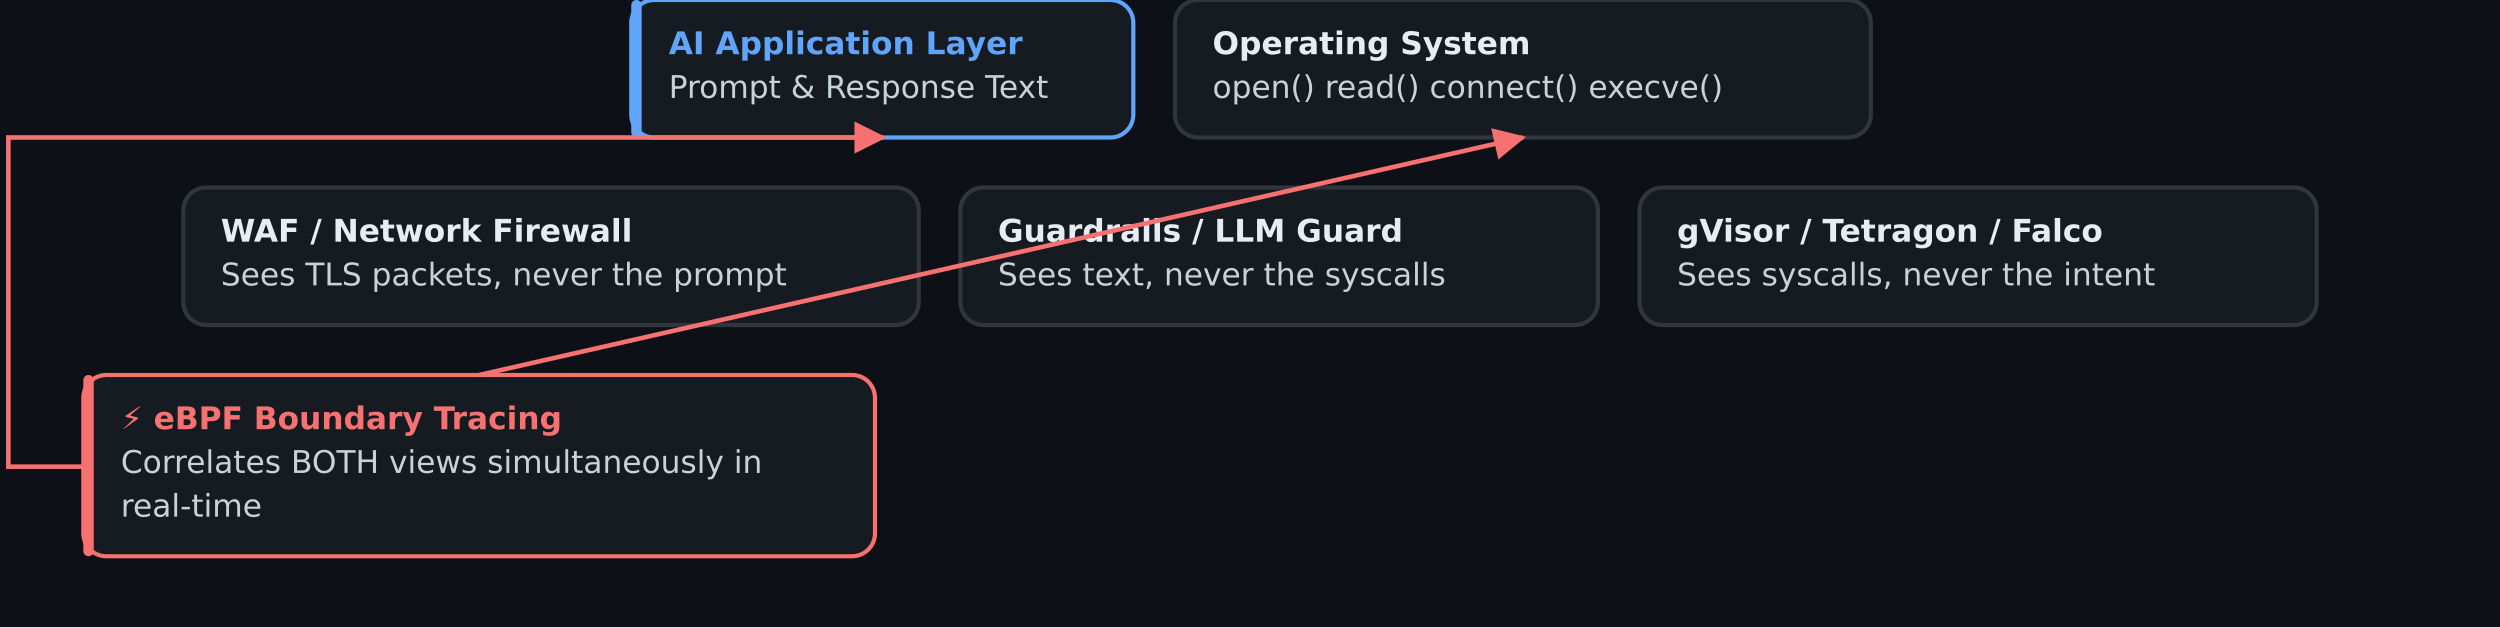
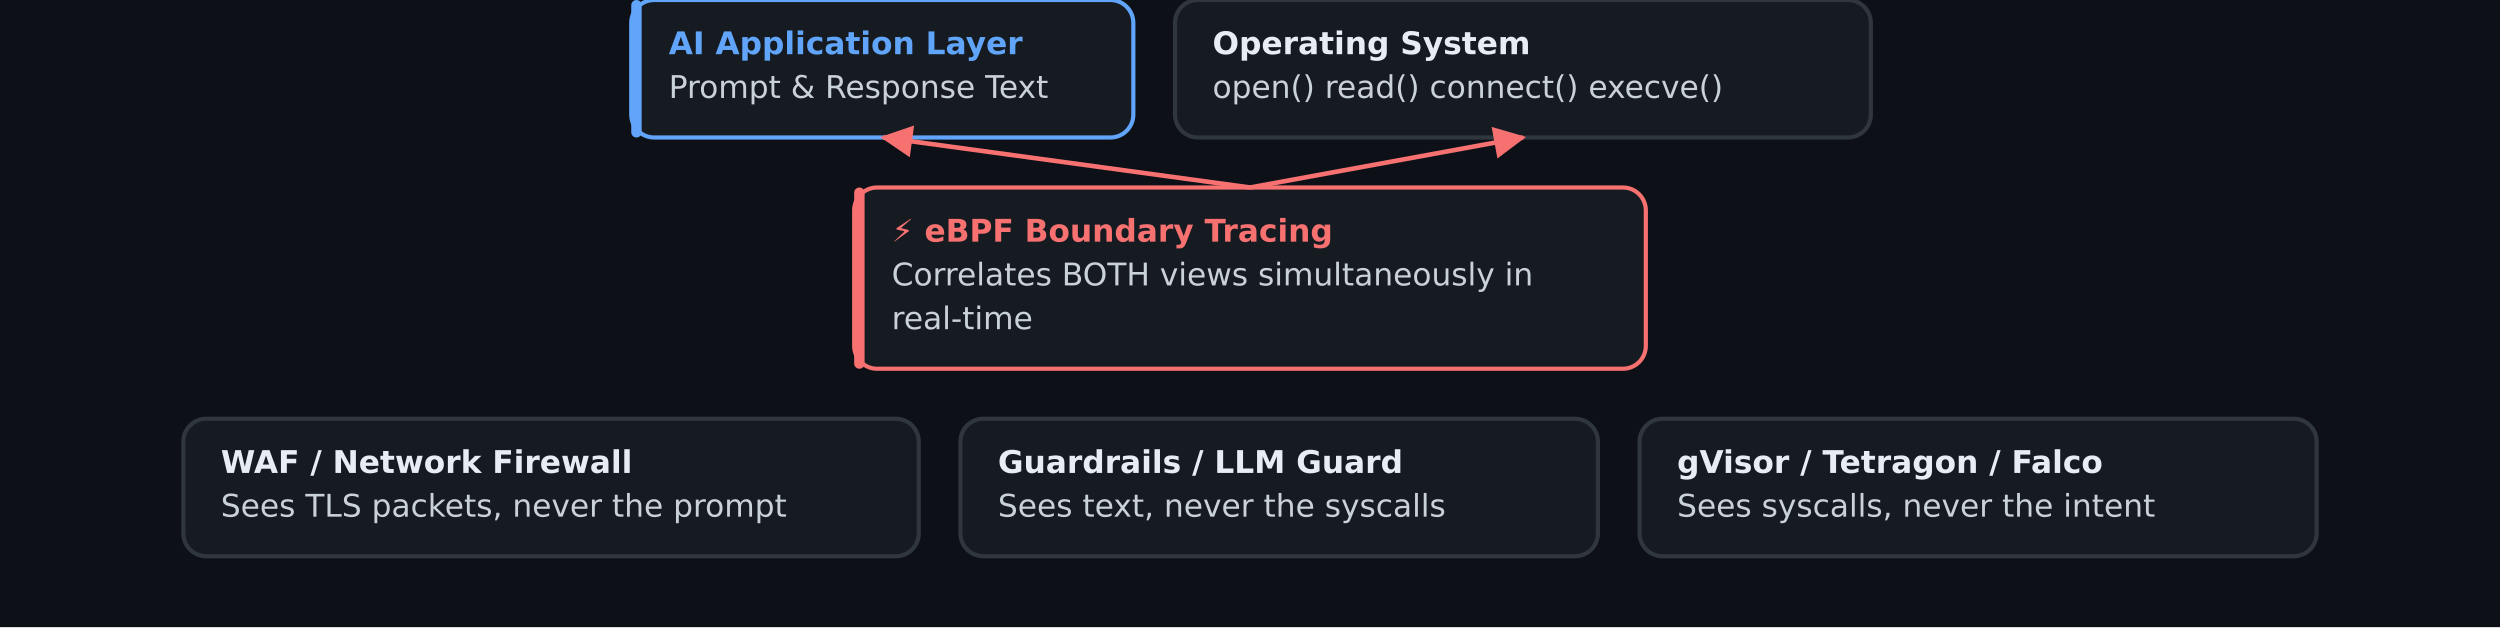
<svg xmlns="http://www.w3.org/2000/svg" width="1200" height="301" viewBox="0 0 1200 301" font-family="'Space Grotesk', DejaVu Sans, Verdana, sans-serif">
  <rect width="1200" height="301" fill="#0d1117" />
  <text x="40" y="54" font-size="30" font-weight="bold" fill="#ffffff" letter-spacing="-0.5" />
  <rect x="303" y="0" width="241" height="66" rx="11" fill="#161b22" stroke="#60a5fa" stroke-width="2" />
  <rect x="303" y="0" width="5" height="66" rx="2.5" fill="#60a5fa" />
  <text x="321" y="26" font-size="15" font-weight="bold" fill="#60a5fa">AI Application Layer</text>
  <text x="321" y="47" font-size="15" fill="#c9d1d9" font-family="'Space Grotesk', 'DejaVu Sans', Verdana, sans-serif">Prompt &amp; Response Text</text>
  <rect x="564" y="0" width="334" height="66" rx="11" fill="#161b22" stroke="#30363d" stroke-width="2" />
  <text x="582" y="26" font-size="15" font-weight="bold" fill="#e6edf3">Operating System</text>
  <text x="582" y="47" font-size="15" fill="#c9d1d9" font-family="'Space Grotesk', 'DejaVu Sans', Verdana, sans-serif">open() read() connect() execve()</text>
-   <rect x="88" y="90" width="353" height="66" rx="11" fill="#161b22" stroke="#30363d" stroke-width="2" />
-   <text x="106" y="116" font-size="15" font-weight="bold" fill="#e6edf3">WAF / Network Firewall</text>
-   <text x="106" y="137" font-size="15" fill="#c9d1d9" font-family="'Space Grotesk', 'DejaVu Sans', Verdana, sans-serif">Sees TLS packets, never the prompt</text>
-   <rect x="461" y="90" width="306" height="66" rx="11" fill="#161b22" stroke="#30363d" stroke-width="2" />
-   <text x="479" y="116" font-size="15" font-weight="bold" fill="#e6edf3">Guardrails / LLM Guard</text>
-   <text x="479" y="137" font-size="15" fill="#c9d1d9" font-family="'Space Grotesk', 'DejaVu Sans', Verdana, sans-serif">Sees text, never the syscalls</text>
-   <rect x="787" y="90" width="325" height="66" rx="11" fill="#161b22" stroke="#30363d" stroke-width="2" />
-   <text x="805" y="116" font-size="15" font-weight="bold" fill="#e6edf3">gVisor / Tetragon / Falco</text>
-   <text x="805" y="137" font-size="15" fill="#c9d1d9" font-family="'Space Grotesk', 'DejaVu Sans', Verdana, sans-serif">Sees syscalls, never the intent</text>
-   <rect x="40" y="180" width="380" height="87" rx="11" fill="#161b22" stroke="#f87171" stroke-width="2" />
-   <rect x="40" y="180" width="5" height="87" rx="2.5" fill="#f87171" />
-   <text x="58" y="206" font-size="15" font-weight="bold" fill="#f87171">⚡ eBPF Boundary Tracing</text>
-   <text x="58" y="227" font-size="15" fill="#c9d1d9" font-family="'Space Grotesk', 'DejaVu Sans', Verdana, sans-serif">Correlates BOTH views simultaneously in</text>
-   <text x="58" y="248" font-size="15" fill="#c9d1d9" font-family="'Space Grotesk', 'DejaVu Sans', Verdana, sans-serif">real-time</text>
+   <rect x="410" y="90" width="380" height="87" rx="11" fill="#161b22" stroke="#f87171" stroke-width="2" />
+   <rect x="410" y="90" width="5" height="87" rx="2.5" fill="#f87171" />
+   <text x="428" y="116" font-size="15" font-weight="bold" fill="#f87171">⚡ eBPF Boundary Tracing</text>
+   <text x="428" y="137" font-size="15" fill="#c9d1d9" font-family="'Space Grotesk', 'DejaVu Sans', Verdana, sans-serif">Correlates BOTH views simultaneously in</text>
+   <text x="428" y="158" font-size="15" fill="#c9d1d9" font-family="'Space Grotesk', 'DejaVu Sans', Verdana, sans-serif">real-time</text>
+   <rect x="88" y="201" width="353" height="66" rx="11" fill="#161b22" stroke="#30363d" stroke-width="2" />
+   <text x="106" y="227" font-size="15" font-weight="bold" fill="#e6edf3">WAF / Network Firewall</text>
+   <text x="106" y="248" font-size="15" fill="#c9d1d9" font-family="'Space Grotesk', 'DejaVu Sans', Verdana, sans-serif">Sees TLS packets, never the prompt</text>
+   <rect x="461" y="201" width="306" height="66" rx="11" fill="#161b22" stroke="#30363d" stroke-width="2" />
+   <text x="479" y="227" font-size="15" font-weight="bold" fill="#e6edf3">Guardrails / LLM Guard</text>
+   <text x="479" y="248" font-size="15" fill="#c9d1d9" font-family="'Space Grotesk', 'DejaVu Sans', Verdana, sans-serif">Sees text, never the syscalls</text>
+   <rect x="787" y="201" width="325" height="66" rx="11" fill="#161b22" stroke="#30363d" stroke-width="2" />
+   <text x="805" y="227" font-size="15" font-weight="bold" fill="#e6edf3">gVisor / Tetragon / Falco</text>
+   <text x="805" y="248" font-size="15" fill="#c9d1d9" font-family="'Space Grotesk', 'DejaVu Sans', Verdana, sans-serif">Sees syscalls, never the intent</text>
  <marker id="ar1" viewBox="0 0 10 10" refX="9" refY="5" markerWidth="7" markerHeight="7" orient="auto-start-reverse">
    <path d="M 0 0 L 10 5 L 0 10 z" fill="#f87171" />
  </marker>
-   <polyline points="40,224 4,224 4,66 424,66" fill="none" stroke="#f87171" stroke-width="2.2" marker-end="url(#ar1)" />
-   <polyline points="230,180 731,66" fill="none" stroke="#f87171" stroke-width="2.2" marker-end="url(#ar1)" />
+   <polyline points="600,90 424,66" fill="none" stroke="#f87171" stroke-width="2.2" marker-end="url(#ar1)" />
+   <polyline points="600,90 731,66" fill="none" stroke="#f87171" stroke-width="2.2" marker-end="url(#ar1)" />
</svg>
